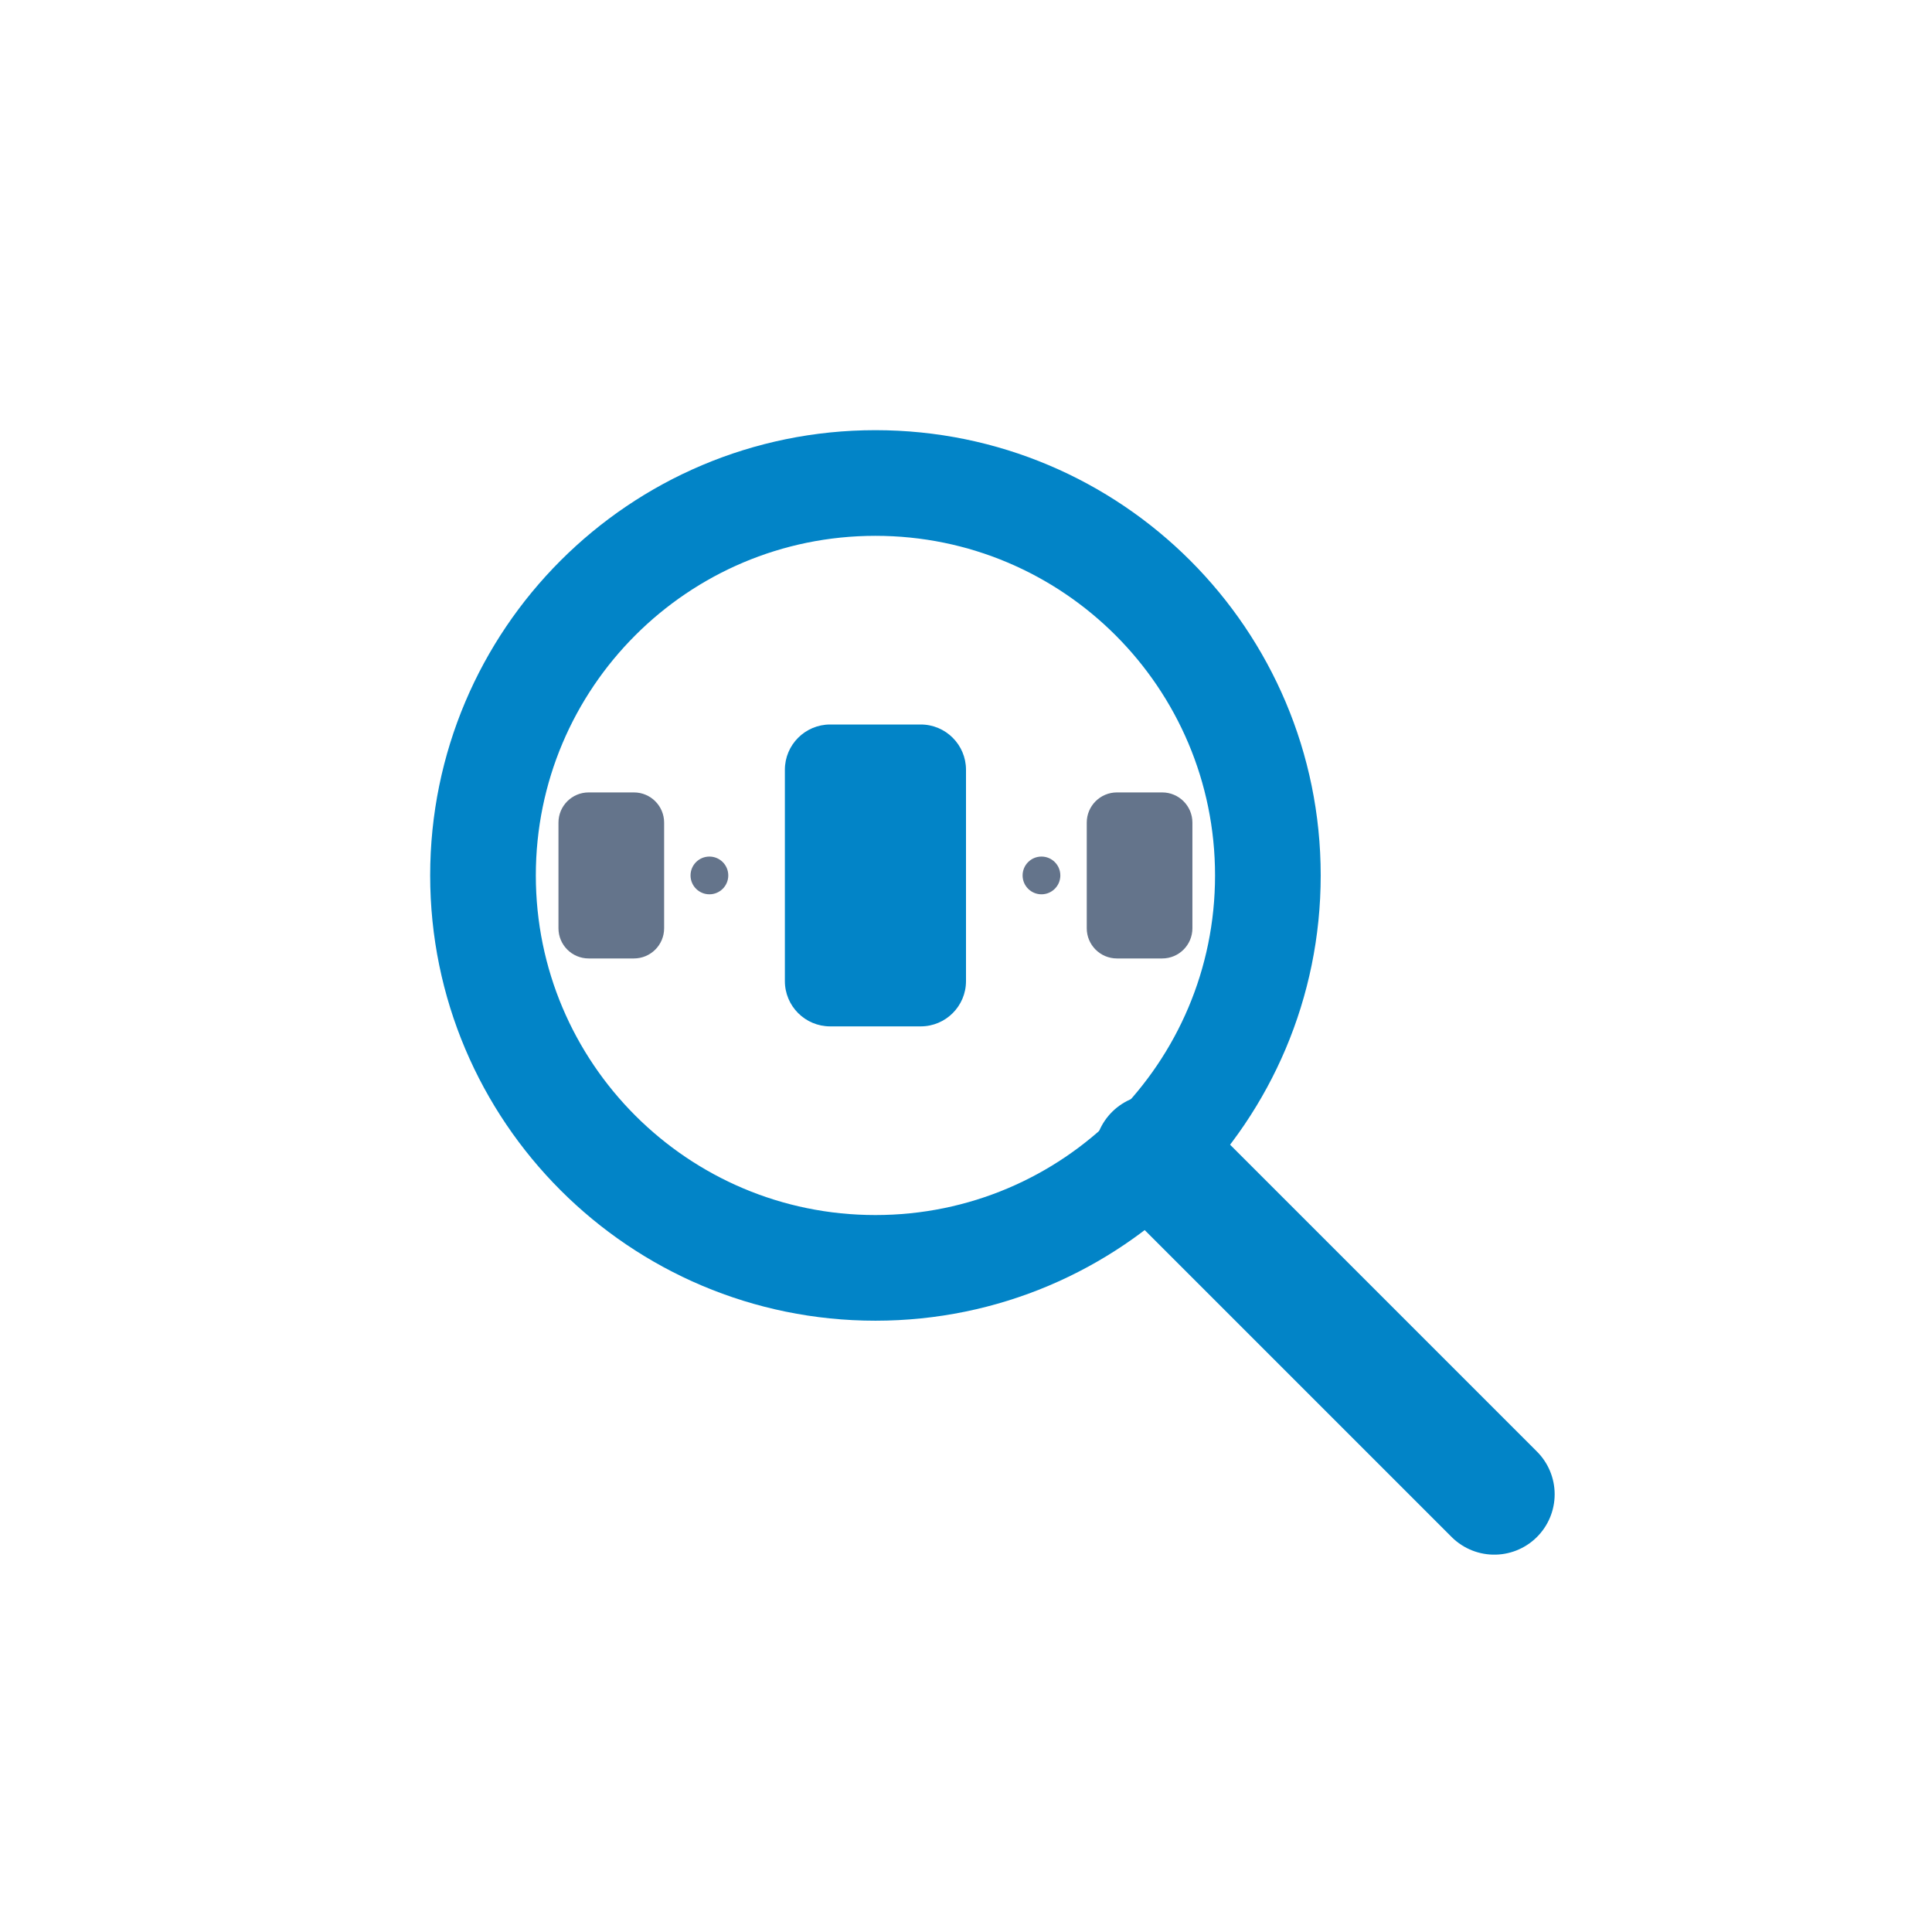
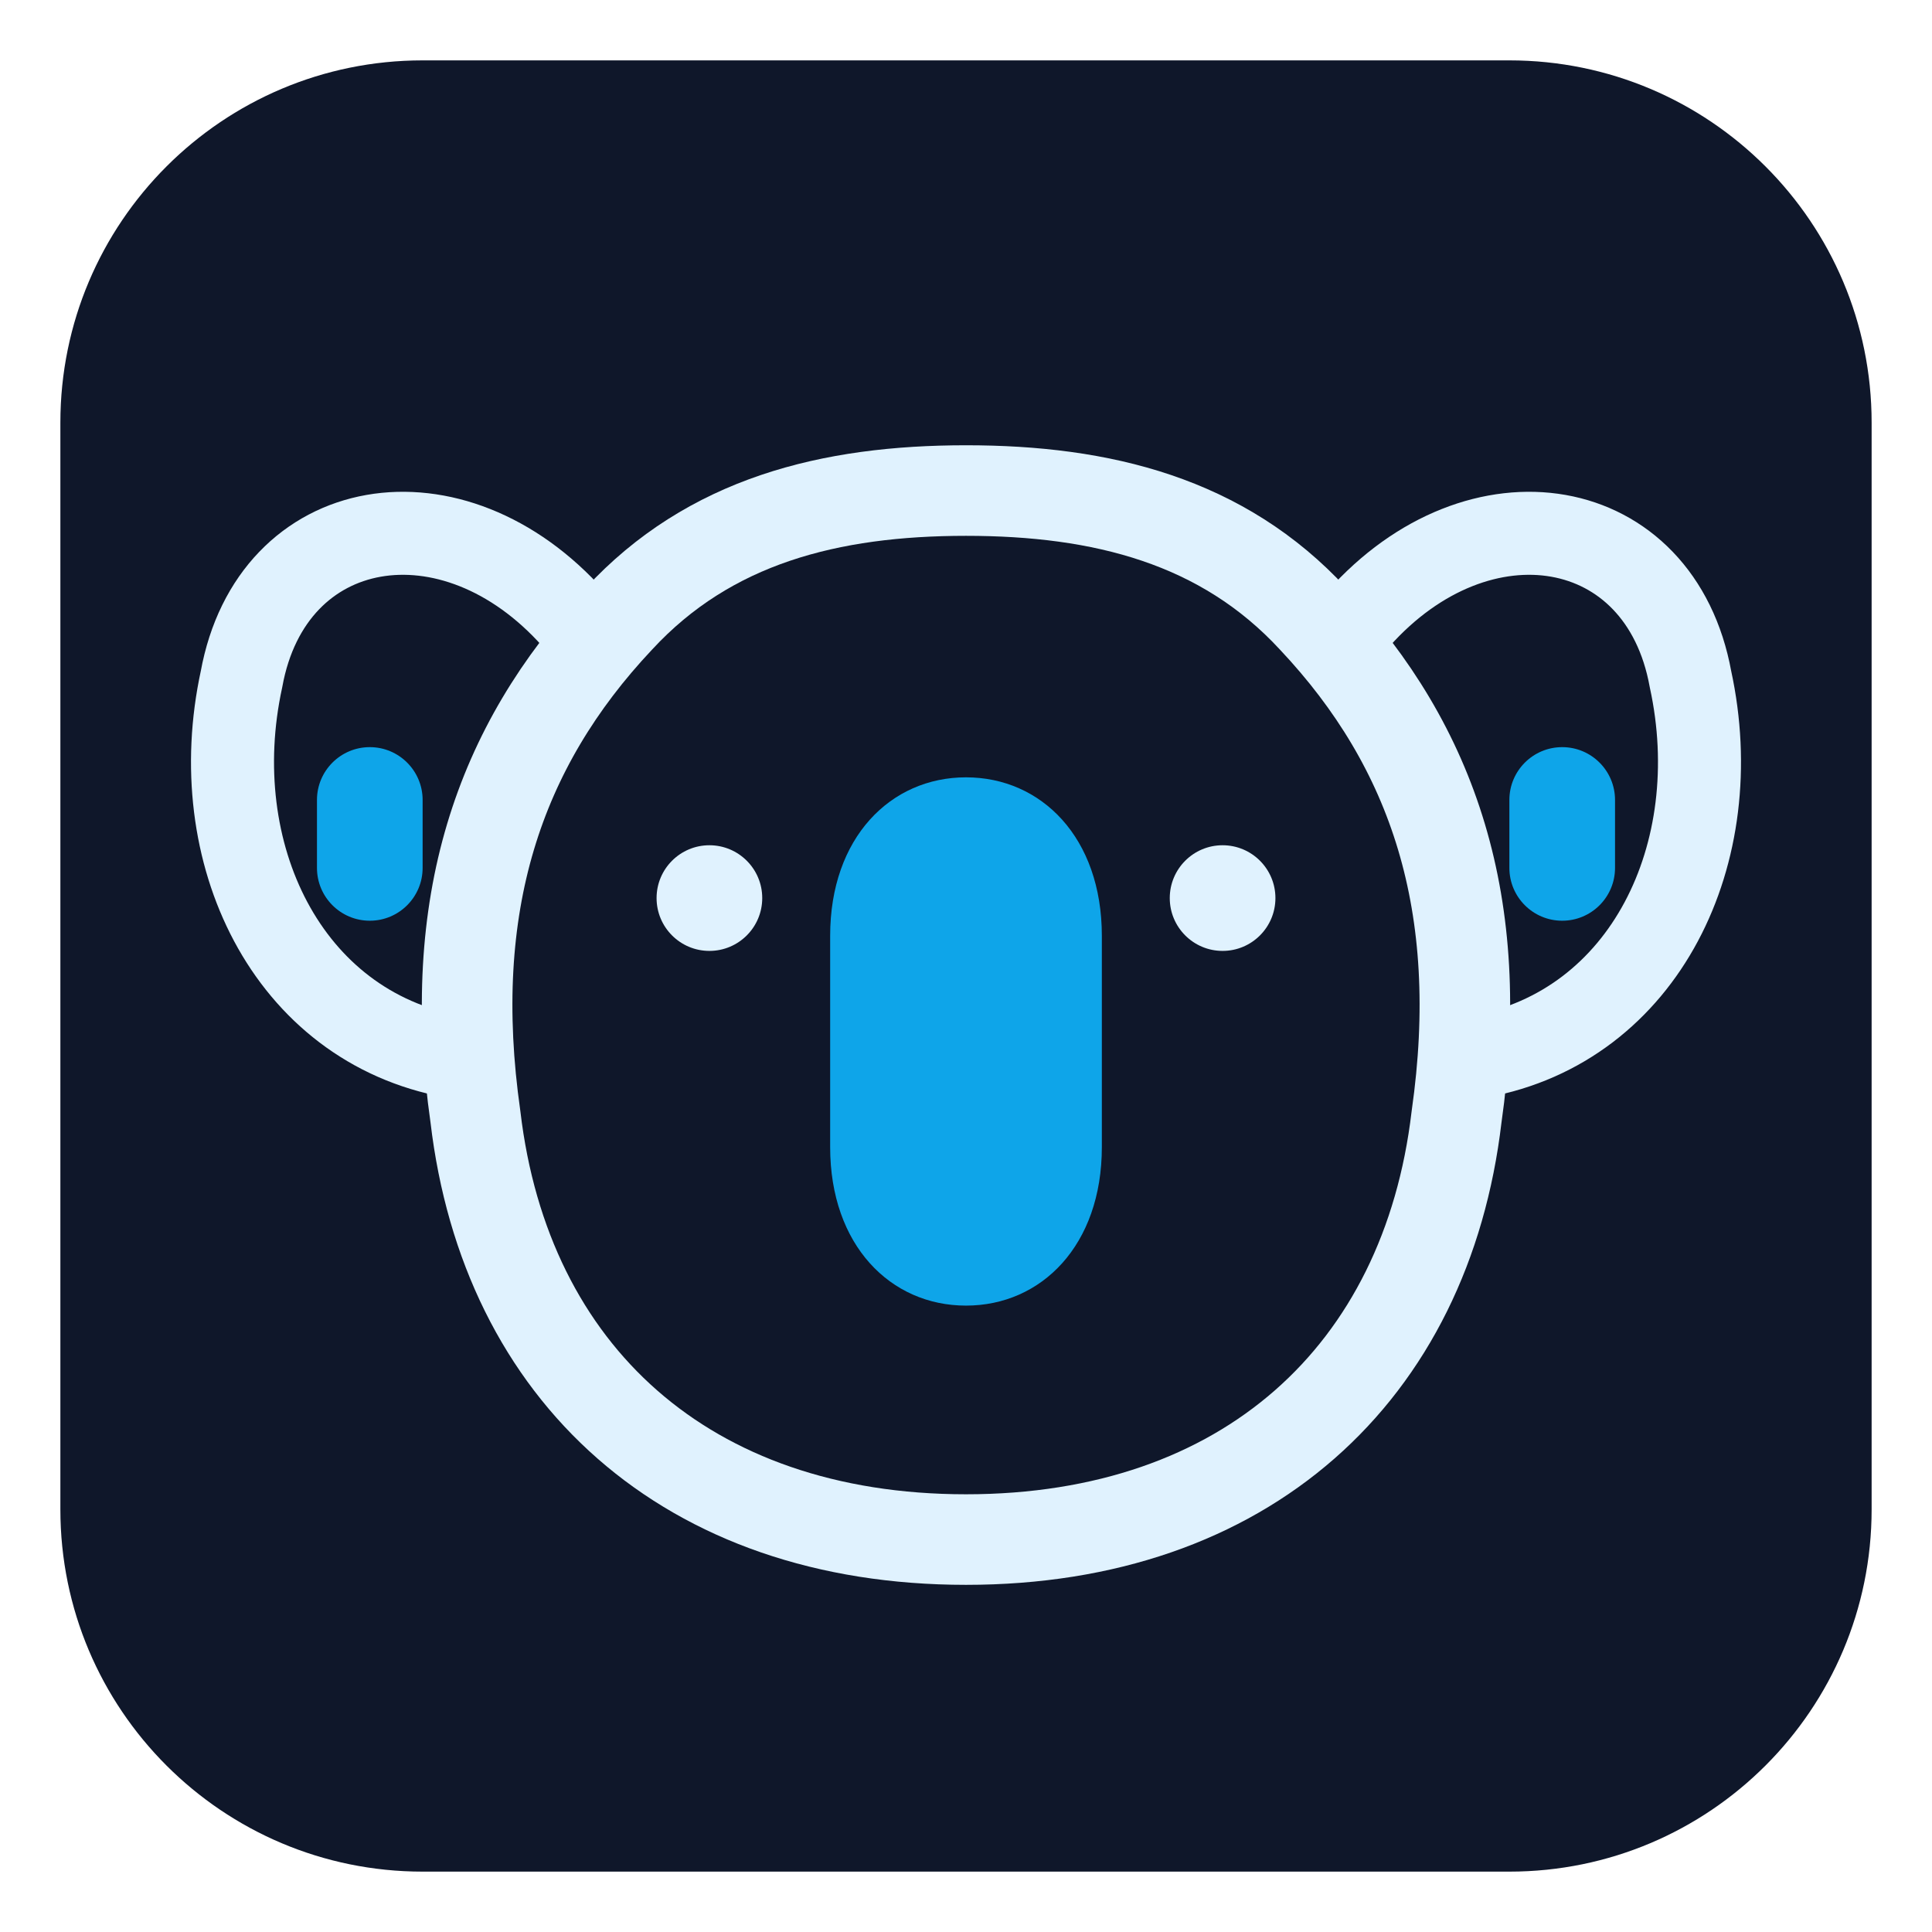
- <svg xmlns="http://www.w3.org/2000/svg" viewBox="0 0 256 256" width="256" height="256" fill="none">
-   <circle cx="116" cy="116" r="52" stroke="#0284c7" stroke-width="14" />
-   <line x1="153" y1="153" x2="198" y2="198" stroke="#0284c7" stroke-width="16" stroke-linecap="round" />
-   <rect x="74" y="105" width="14" height="22" rx="4" fill="#64748b" />
-   <circle cx="94" cy="116" r="2.5" fill="#64748b" />
-   <rect x="104" y="96" width="24" height="40" rx="6" fill="#0284c7" />
-   <circle cx="138" cy="116" r="2.5" fill="#64748b" />
-   <rect x="144" y="105" width="14" height="22" rx="4" fill="#64748b" />
+ <svg xmlns="http://www.w3.org/2000/svg" viewBox="0 0 256 256" width="256" height="256" fill="none" role="img" aria-labelledby="title">
+   <rect x="8" y="8" width="240" height="240" rx="48" fill="#0F172A" />
+   <path d="M76 82 C60 64 36 68 32 90 C27 113 38 136 60 140" stroke="#E0F2FE" stroke-width="11" stroke-linecap="round" />
+   <path d="M180 82 C196 64 220 68 224 90 C229 113 218 136 196 140" stroke="#E0F2FE" stroke-width="11" stroke-linecap="round" />
+   <rect x="42" y="99" width="14" height="23" rx="7" fill="#0EA5E9" />
+   <rect x="200" y="99" width="14" height="23" rx="7" fill="#0EA5E9" />
+   <path d="M82 82C94 69 110 65 128 65C146 65 162 69 174 82C190 99 197 120 193 148C189 182 165 204 128 204C91 204 67 182 63 148C59 120 66 99 82 82Z" stroke="#E0F2FE" stroke-width="12" stroke-linejoin="round" />
+   <circle cx="94" cy="119" r="7" fill="#E0F2FE" />
+   <circle cx="162" cy="119" r="7" fill="#E0F2FE" />
+   <path d="M110 124C110 111 118 103 128 103C138 103 146 111 146 124V152C146 165 138 173 128 173C118 173 110 165 110 152V124Z" fill="#0EA5E9" />
</svg>
